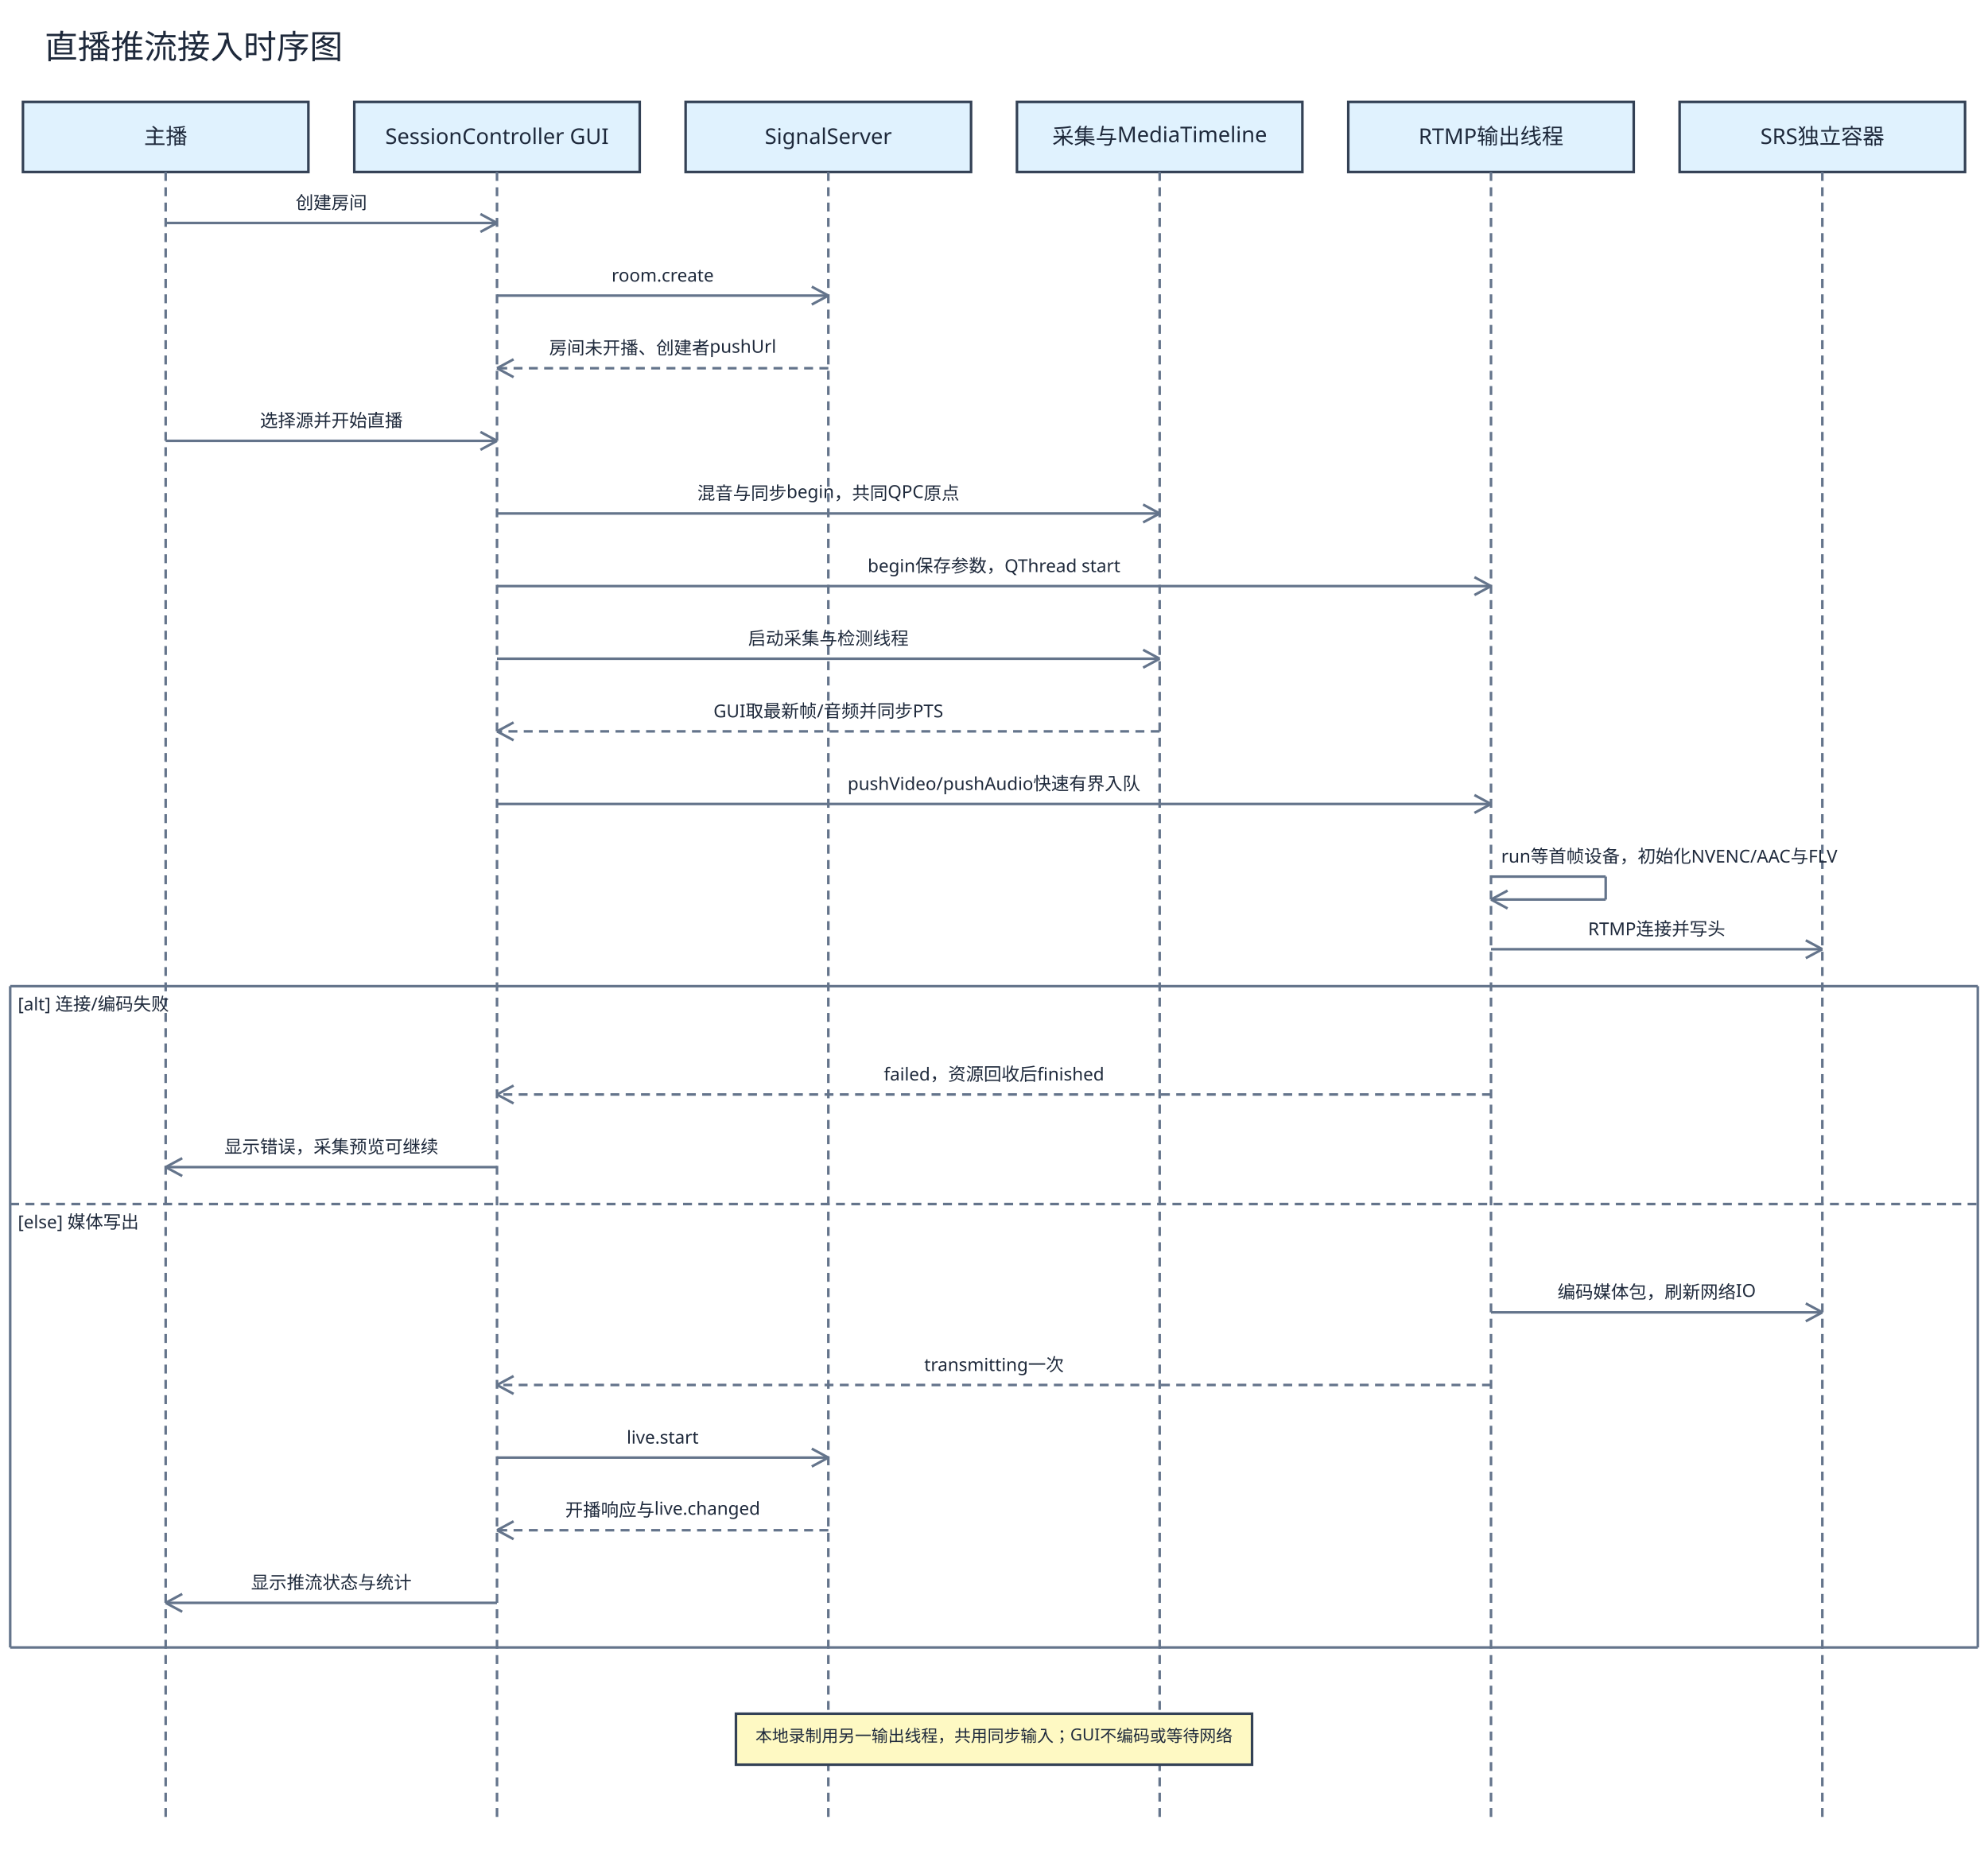
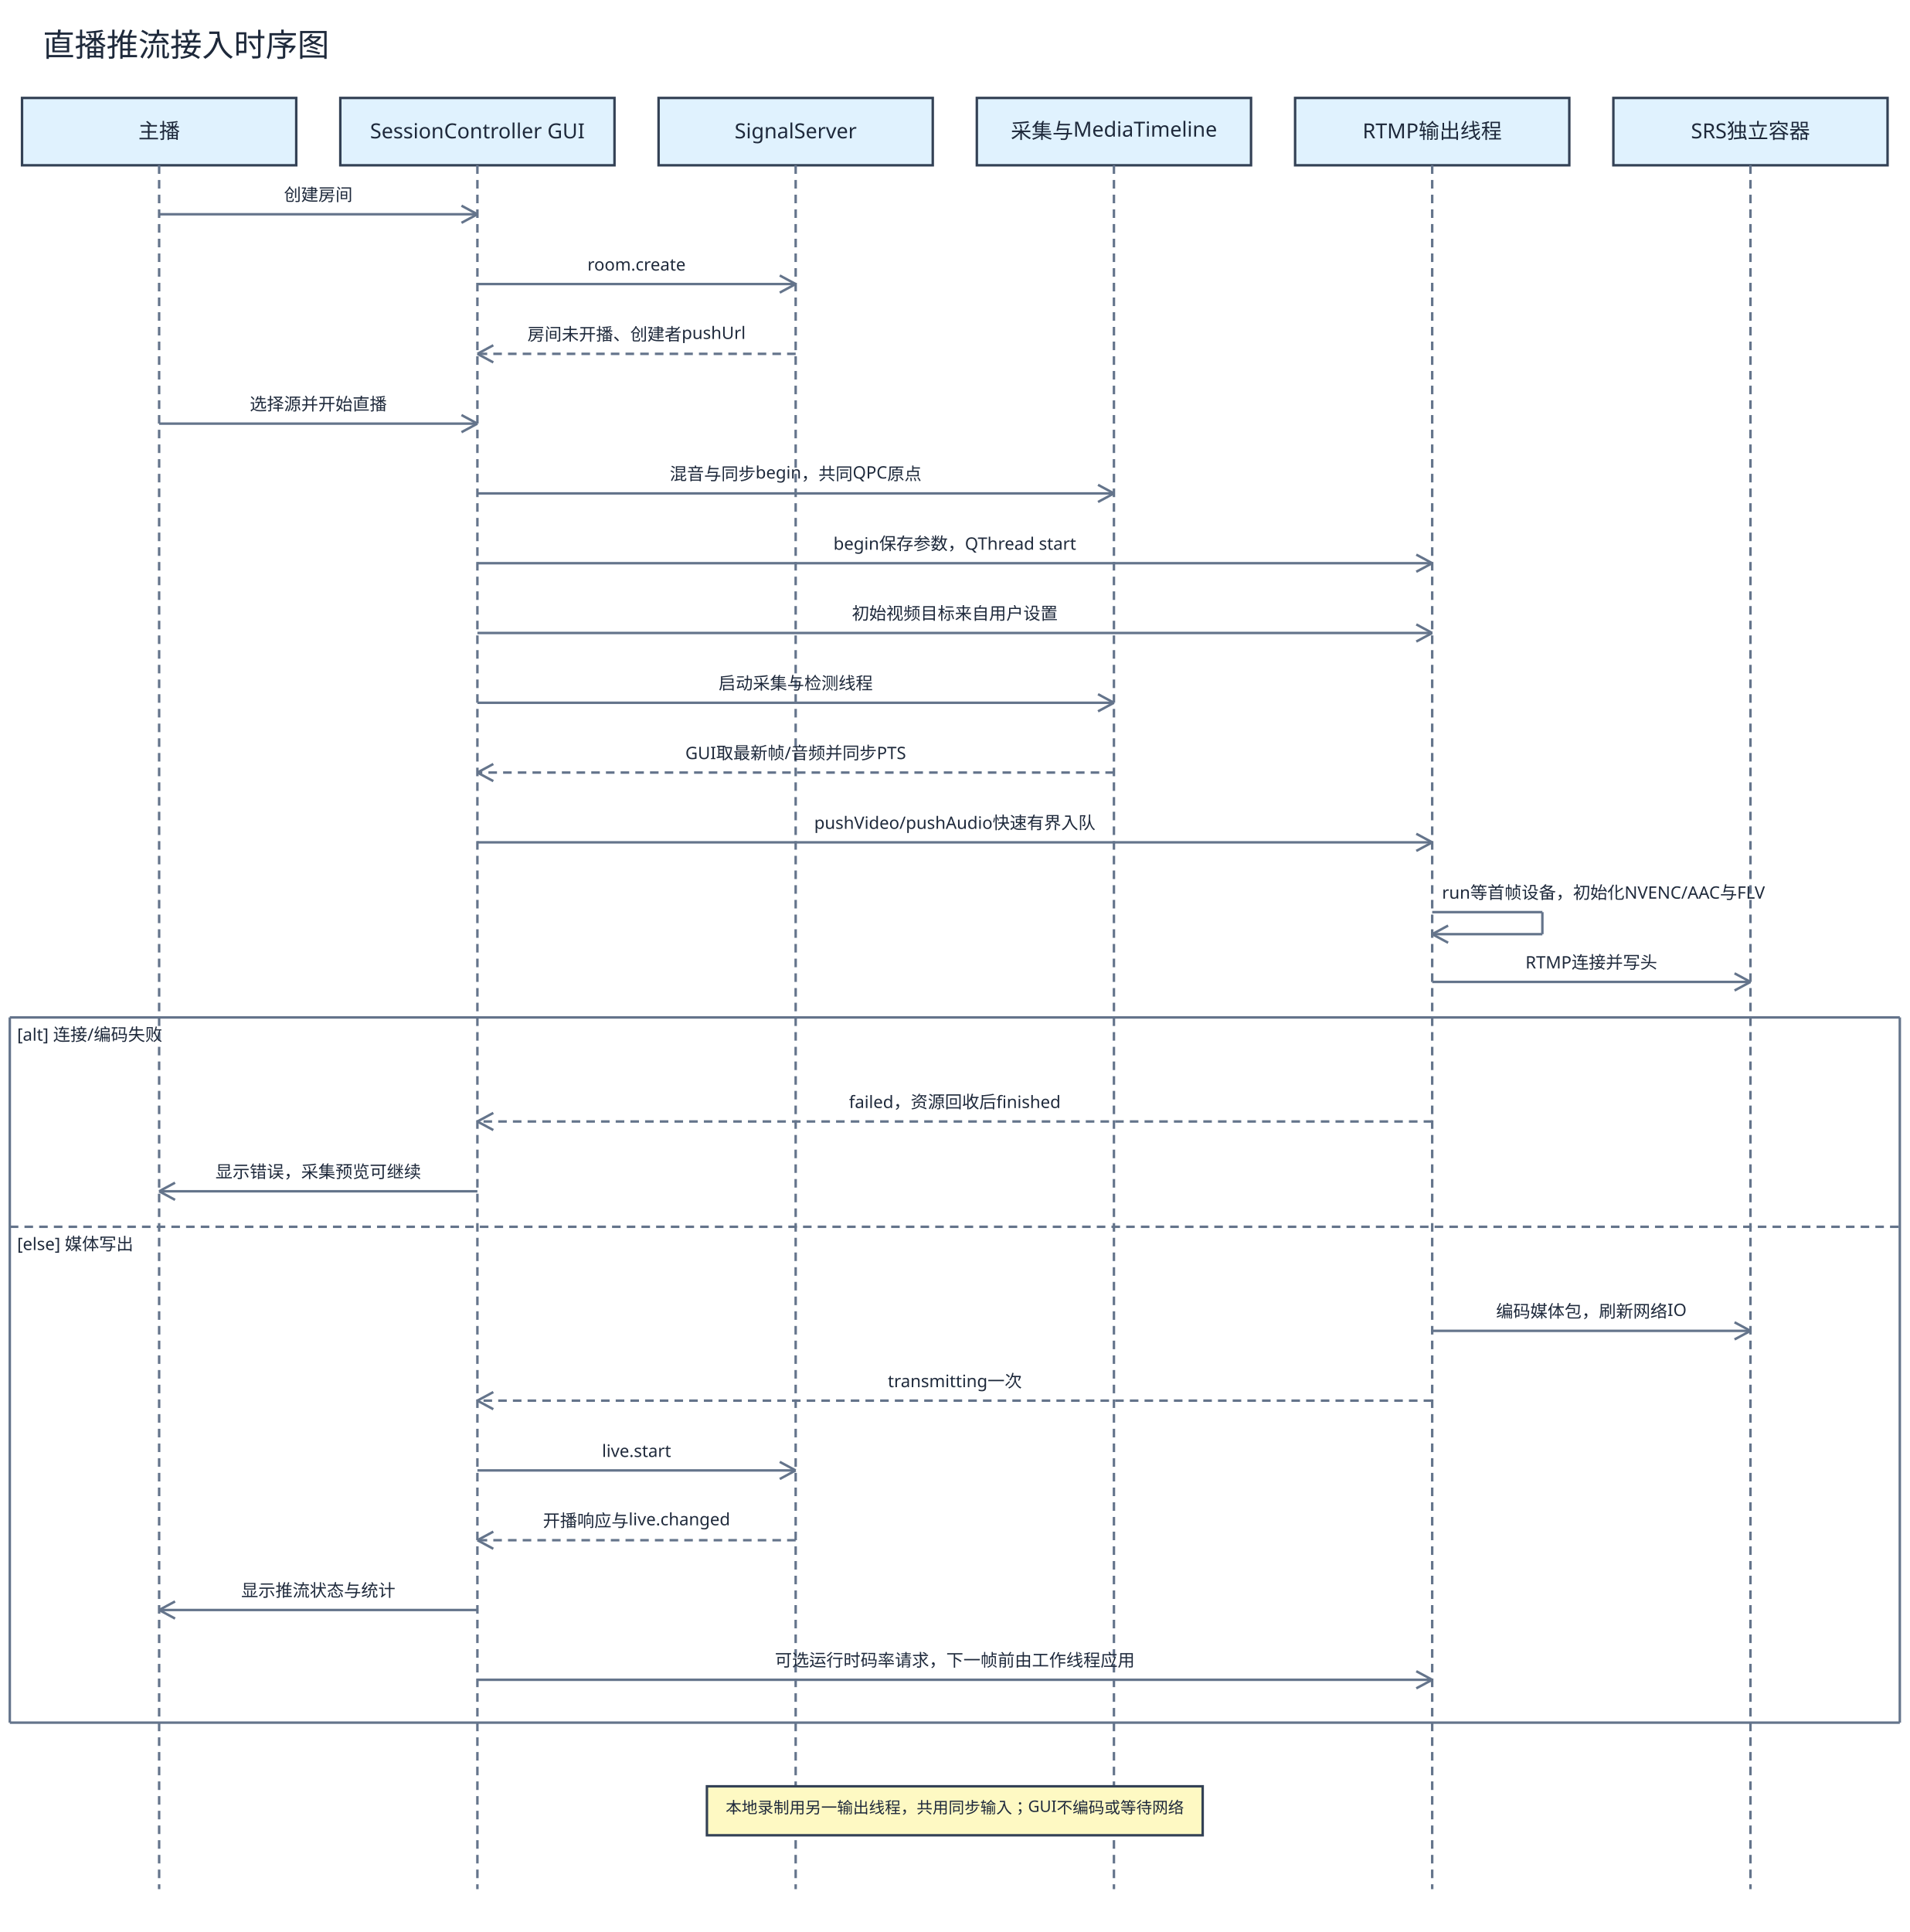
- <svg xmlns="http://www.w3.org/2000/svg" width="1560" height="1464" viewBox="0 0 1560 1464">
+ <svg xmlns="http://www.w3.org/2000/svg" width="1560" height="1578" viewBox="0 0 1560 1578">
  <text x="35" y="46" fill="#1e293b" font-family="Microsoft YaHei, sans-serif" font-size="26" text-anchor="start">直播推流接入时序图</text>
  <rect x="18.0" y="80" width="224" height="55" fill="#e0f2fe" stroke="#334155" stroke-width="2" />
  <text x="130.0" y="113" fill="#1e293b" font-family="Microsoft YaHei, sans-serif" font-size="17" text-anchor="middle">主播</text>
-   <line x1="130.0" y1="135" x2="130.0" y2="1429" stroke="#64748b" stroke-width="2" stroke-dasharray="7 5" />
+   <line x1="130.0" y1="135" x2="130.0" y2="1543" stroke="#64748b" stroke-width="2" stroke-dasharray="7 5" />
  <rect x="278.0" y="80" width="224" height="55" fill="#e0f2fe" stroke="#334155" stroke-width="2" />
  <text x="390.0" y="113" fill="#1e293b" font-family="Microsoft YaHei, sans-serif" font-size="17" text-anchor="middle">SessionController GUI</text>
-   <line x1="390.0" y1="135" x2="390.0" y2="1429" stroke="#64748b" stroke-width="2" stroke-dasharray="7 5" />
+   <line x1="390.0" y1="135" x2="390.0" y2="1543" stroke="#64748b" stroke-width="2" stroke-dasharray="7 5" />
  <rect x="538.0" y="80" width="224" height="55" fill="#e0f2fe" stroke="#334155" stroke-width="2" />
  <text x="650.0" y="113" fill="#1e293b" font-family="Microsoft YaHei, sans-serif" font-size="17" text-anchor="middle">SignalServer</text>
-   <line x1="650.0" y1="135" x2="650.0" y2="1429" stroke="#64748b" stroke-width="2" stroke-dasharray="7 5" />
+   <line x1="650.0" y1="135" x2="650.0" y2="1543" stroke="#64748b" stroke-width="2" stroke-dasharray="7 5" />
  <rect x="798.0" y="80" width="224" height="55" fill="#e0f2fe" stroke="#334155" stroke-width="2" />
  <text x="910.0" y="113" fill="#1e293b" font-family="Microsoft YaHei, sans-serif" font-size="17" text-anchor="middle">采集与MediaTimeline</text>
-   <line x1="910.0" y1="135" x2="910.0" y2="1429" stroke="#64748b" stroke-width="2" stroke-dasharray="7 5" />
+   <line x1="910.0" y1="135" x2="910.0" y2="1543" stroke="#64748b" stroke-width="2" stroke-dasharray="7 5" />
  <rect x="1058.0" y="80" width="224" height="55" fill="#e0f2fe" stroke="#334155" stroke-width="2" />
  <text x="1170.0" y="113" fill="#1e293b" font-family="Microsoft YaHei, sans-serif" font-size="17" text-anchor="middle">RTMP输出线程</text>
-   <line x1="1170.0" y1="135" x2="1170.0" y2="1429" stroke="#64748b" stroke-width="2" stroke-dasharray="7 5" />
+   <line x1="1170.0" y1="135" x2="1170.0" y2="1543" stroke="#64748b" stroke-width="2" stroke-dasharray="7 5" />
  <rect x="1318.0" y="80" width="224" height="55" fill="#e0f2fe" stroke="#334155" stroke-width="2" />
  <text x="1430.0" y="113" fill="#1e293b" font-family="Microsoft YaHei, sans-serif" font-size="17" text-anchor="middle">SRS独立容器</text>
-   <line x1="1430.0" y1="135" x2="1430.0" y2="1429" stroke="#64748b" stroke-width="2" stroke-dasharray="7 5" />
+   <line x1="1430.0" y1="135" x2="1430.0" y2="1543" stroke="#64748b" stroke-width="2" stroke-dasharray="7 5" />
  <line x1="130.0" y1="175" x2="390.0" y2="175" stroke="#64748b" stroke-width="2" />
  <line x1="390.0" y1="175" x2="377.0" y2="182.0" stroke="#64748b" stroke-width="2" />
  <line x1="390.0" y1="175" x2="377.0" y2="168.0" stroke="#64748b" stroke-width="2" />
  <text x="260.0" y="164" fill="#1e293b" font-family="Microsoft YaHei, sans-serif" font-size="14" text-anchor="middle">创建房间</text>
  <line x1="390.0" y1="232" x2="650.0" y2="232" stroke="#64748b" stroke-width="2" />
  <line x1="650.0" y1="232" x2="637.0" y2="239.0" stroke="#64748b" stroke-width="2" />
  <line x1="650.0" y1="232" x2="637.0" y2="225.0" stroke="#64748b" stroke-width="2" />
  <text x="520.0" y="221" fill="#1e293b" font-family="Microsoft YaHei, sans-serif" font-size="14" text-anchor="middle">room.create</text>
  <line x1="650.0" y1="289" x2="390.0" y2="289" stroke="#64748b" stroke-width="2" stroke-dasharray="7 5" />
  <line x1="390.0" y1="289" x2="403.0" y2="282.0" stroke="#64748b" stroke-width="2" />
  <line x1="390.0" y1="289" x2="403.0" y2="296.0" stroke="#64748b" stroke-width="2" />
  <text x="520.0" y="278" fill="#1e293b" font-family="Microsoft YaHei, sans-serif" font-size="14" text-anchor="middle">房间未开播、创建者pushUrl</text>
  <line x1="130.0" y1="346" x2="390.0" y2="346" stroke="#64748b" stroke-width="2" />
  <line x1="390.0" y1="346" x2="377.0" y2="353.0" stroke="#64748b" stroke-width="2" />
  <line x1="390.0" y1="346" x2="377.0" y2="339.0" stroke="#64748b" stroke-width="2" />
  <text x="260.0" y="335" fill="#1e293b" font-family="Microsoft YaHei, sans-serif" font-size="14" text-anchor="middle">选择源并开始直播</text>
  <line x1="390.0" y1="403" x2="910.0" y2="403" stroke="#64748b" stroke-width="2" />
  <line x1="910.0" y1="403" x2="897.0" y2="410.0" stroke="#64748b" stroke-width="2" />
  <line x1="910.0" y1="403" x2="897.0" y2="396.0" stroke="#64748b" stroke-width="2" />
  <text x="650.0" y="392" fill="#1e293b" font-family="Microsoft YaHei, sans-serif" font-size="14" text-anchor="middle">混音与同步begin，共同QPC原点</text>
  <line x1="390.0" y1="460" x2="1170.0" y2="460" stroke="#64748b" stroke-width="2" />
  <line x1="1170.0" y1="460" x2="1157.0" y2="467.0" stroke="#64748b" stroke-width="2" />
  <line x1="1170.0" y1="460" x2="1157.0" y2="453.0" stroke="#64748b" stroke-width="2" />
  <text x="780.0" y="449" fill="#1e293b" font-family="Microsoft YaHei, sans-serif" font-size="14" text-anchor="middle">begin保存参数，QThread start</text>
-   <line x1="390.0" y1="517" x2="910.0" y2="517" stroke="#64748b" stroke-width="2" />
-   <line x1="910.0" y1="517" x2="897.0" y2="524.0" stroke="#64748b" stroke-width="2" />
-   <line x1="910.0" y1="517" x2="897.0" y2="510.0" stroke="#64748b" stroke-width="2" />
-   <text x="650.0" y="506" fill="#1e293b" font-family="Microsoft YaHei, sans-serif" font-size="14" text-anchor="middle">启动采集与检测线程</text>
-   <line x1="910.0" y1="574" x2="390.0" y2="574" stroke="#64748b" stroke-width="2" stroke-dasharray="7 5" />
-   <line x1="390.0" y1="574" x2="403.0" y2="567.0" stroke="#64748b" stroke-width="2" />
-   <line x1="390.0" y1="574" x2="403.0" y2="581.0" stroke="#64748b" stroke-width="2" />
-   <text x="650.0" y="563" fill="#1e293b" font-family="Microsoft YaHei, sans-serif" font-size="14" text-anchor="middle">GUI取最新帧/音频并同步PTS</text>
-   <line x1="390.0" y1="631" x2="1170.0" y2="631" stroke="#64748b" stroke-width="2" />
-   <line x1="1170.0" y1="631" x2="1157.0" y2="638.0" stroke="#64748b" stroke-width="2" />
-   <line x1="1170.0" y1="631" x2="1157.0" y2="624.0" stroke="#64748b" stroke-width="2" />
-   <text x="780.0" y="620" fill="#1e293b" font-family="Microsoft YaHei, sans-serif" font-size="14" text-anchor="middle">pushVideo/pushAudio快速有界入队</text>
-   <line x1="1170.0" y1="688" x2="1260.0" y2="688" stroke="#64748b" stroke-width="2" />
-   <line x1="1260.0" y1="688" x2="1260.0" y2="706" stroke="#64748b" stroke-width="2" />
-   <line x1="1260.0" y1="706" x2="1170.0" y2="706" stroke="#64748b" stroke-width="2" />
-   <line x1="1170.0" y1="706" x2="1183.0" y2="699.0" stroke="#64748b" stroke-width="2" />
-   <line x1="1170.0" y1="706" x2="1183.0" y2="713.0" stroke="#64748b" stroke-width="2" />
-   <text x="1178.0" y="677" fill="#1e293b" font-family="Microsoft YaHei, sans-serif" font-size="14" text-anchor="start">run等首帧设备，初始化NVENC/AAC与FLV</text>
-   <line x1="1170.0" y1="745" x2="1430.0" y2="745" stroke="#64748b" stroke-width="2" />
-   <line x1="1430.0" y1="745" x2="1417.0" y2="752.0" stroke="#64748b" stroke-width="2" />
-   <line x1="1430.0" y1="745" x2="1417.0" y2="738.0" stroke="#64748b" stroke-width="2" />
-   <text x="1300.0" y="734" fill="#1e293b" font-family="Microsoft YaHei, sans-serif" font-size="14" text-anchor="middle">RTMP连接并写头</text>
-   <text x="14" y="793" fill="#1e293b" font-family="Microsoft YaHei, sans-serif" font-size="14" text-anchor="start">[alt] 连接/编码失败</text>
-   <line x1="8" y1="774" x2="1552" y2="774" stroke="#64748b" stroke-width="2" />
-   <line x1="1170.0" y1="859" x2="390.0" y2="859" stroke="#64748b" stroke-width="2" stroke-dasharray="7 5" />
-   <line x1="390.0" y1="859" x2="403.0" y2="852.0" stroke="#64748b" stroke-width="2" />
-   <line x1="390.0" y1="859" x2="403.0" y2="866.0" stroke="#64748b" stroke-width="2" />
-   <text x="780.0" y="848" fill="#1e293b" font-family="Microsoft YaHei, sans-serif" font-size="14" text-anchor="middle">failed，资源回收后finished</text>
-   <line x1="390.0" y1="916" x2="130.0" y2="916" stroke="#64748b" stroke-width="2" />
-   <line x1="130.0" y1="916" x2="143.0" y2="909.0" stroke="#64748b" stroke-width="2" />
-   <line x1="130.0" y1="916" x2="143.0" y2="923.0" stroke="#64748b" stroke-width="2" />
-   <text x="260.0" y="905" fill="#1e293b" font-family="Microsoft YaHei, sans-serif" font-size="14" text-anchor="middle">显示错误，采集预览可继续</text>
-   <line x1="8" y1="945" x2="1552" y2="945" stroke="#64748b" stroke-width="2" stroke-dasharray="7 5" />
-   <text x="14" y="964" fill="#1e293b" font-family="Microsoft YaHei, sans-serif" font-size="14" text-anchor="start">[else] 媒体写出</text>
-   <line x1="1170.0" y1="1030" x2="1430.0" y2="1030" stroke="#64748b" stroke-width="2" />
-   <line x1="1430.0" y1="1030" x2="1417.0" y2="1037.0" stroke="#64748b" stroke-width="2" />
-   <line x1="1430.0" y1="1030" x2="1417.0" y2="1023.0" stroke="#64748b" stroke-width="2" />
-   <text x="1300.0" y="1019" fill="#1e293b" font-family="Microsoft YaHei, sans-serif" font-size="14" text-anchor="middle">编码媒体包，刷新网络IO</text>
-   <line x1="1170.0" y1="1087" x2="390.0" y2="1087" stroke="#64748b" stroke-width="2" stroke-dasharray="7 5" />
-   <line x1="390.0" y1="1087" x2="403.0" y2="1080.0" stroke="#64748b" stroke-width="2" />
-   <line x1="390.0" y1="1087" x2="403.0" y2="1094.0" stroke="#64748b" stroke-width="2" />
-   <text x="780.0" y="1076" fill="#1e293b" font-family="Microsoft YaHei, sans-serif" font-size="14" text-anchor="middle">transmitting一次</text>
-   <line x1="390.0" y1="1144" x2="650.0" y2="1144" stroke="#64748b" stroke-width="2" />
-   <line x1="650.0" y1="1144" x2="637.0" y2="1151.0" stroke="#64748b" stroke-width="2" />
-   <line x1="650.0" y1="1144" x2="637.0" y2="1137.0" stroke="#64748b" stroke-width="2" />
-   <text x="520.0" y="1133" fill="#1e293b" font-family="Microsoft YaHei, sans-serif" font-size="14" text-anchor="middle">live.start</text>
-   <line x1="650.0" y1="1201" x2="390.0" y2="1201" stroke="#64748b" stroke-width="2" stroke-dasharray="7 5" />
-   <line x1="390.0" y1="1201" x2="403.0" y2="1194.0" stroke="#64748b" stroke-width="2" />
-   <line x1="390.0" y1="1201" x2="403.0" y2="1208.0" stroke="#64748b" stroke-width="2" />
-   <text x="520.0" y="1190" fill="#1e293b" font-family="Microsoft YaHei, sans-serif" font-size="14" text-anchor="middle">开播响应与live.changed</text>
-   <line x1="390.0" y1="1258" x2="130.0" y2="1258" stroke="#64748b" stroke-width="2" />
-   <line x1="130.0" y1="1258" x2="143.0" y2="1251.0" stroke="#64748b" stroke-width="2" />
-   <line x1="130.0" y1="1258" x2="143.0" y2="1265.0" stroke="#64748b" stroke-width="2" />
-   <text x="260.0" y="1247" fill="#1e293b" font-family="Microsoft YaHei, sans-serif" font-size="14" text-anchor="middle">显示推流状态与统计</text>
-   <line x1="8" y1="774" x2="8" y2="1293" stroke="#64748b" stroke-width="2" />
-   <line x1="1552" y1="774" x2="1552" y2="1293" stroke="#64748b" stroke-width="2" />
-   <line x1="8" y1="1293" x2="1552" y2="1293" stroke="#64748b" stroke-width="2" />
-   <rect x="577.5" y="1345" width="405.0" height="40" fill="#fef9c3" stroke="#334155" stroke-width="2" />
-   <text x="780.0" y="1367" fill="#1e293b" font-family="Microsoft YaHei, sans-serif" font-size="13" text-anchor="middle">本地录制用另一输出线程，共用同步输入；GUI不编码或等待网络</text>
+   <line x1="390.0" y1="517" x2="1170.0" y2="517" stroke="#64748b" stroke-width="2" />
+   <line x1="1170.0" y1="517" x2="1157.0" y2="524.0" stroke="#64748b" stroke-width="2" />
+   <line x1="1170.0" y1="517" x2="1157.0" y2="510.0" stroke="#64748b" stroke-width="2" />
+   <text x="780.0" y="506" fill="#1e293b" font-family="Microsoft YaHei, sans-serif" font-size="14" text-anchor="middle">初始视频目标来自用户设置</text>
+   <line x1="390.0" y1="574" x2="910.0" y2="574" stroke="#64748b" stroke-width="2" />
+   <line x1="910.0" y1="574" x2="897.0" y2="581.0" stroke="#64748b" stroke-width="2" />
+   <line x1="910.0" y1="574" x2="897.0" y2="567.0" stroke="#64748b" stroke-width="2" />
+   <text x="650.0" y="563" fill="#1e293b" font-family="Microsoft YaHei, sans-serif" font-size="14" text-anchor="middle">启动采集与检测线程</text>
+   <line x1="910.0" y1="631" x2="390.0" y2="631" stroke="#64748b" stroke-width="2" stroke-dasharray="7 5" />
+   <line x1="390.0" y1="631" x2="403.0" y2="624.0" stroke="#64748b" stroke-width="2" />
+   <line x1="390.0" y1="631" x2="403.0" y2="638.0" stroke="#64748b" stroke-width="2" />
+   <text x="650.0" y="620" fill="#1e293b" font-family="Microsoft YaHei, sans-serif" font-size="14" text-anchor="middle">GUI取最新帧/音频并同步PTS</text>
+   <line x1="390.0" y1="688" x2="1170.0" y2="688" stroke="#64748b" stroke-width="2" />
+   <line x1="1170.0" y1="688" x2="1157.0" y2="695.0" stroke="#64748b" stroke-width="2" />
+   <line x1="1170.0" y1="688" x2="1157.0" y2="681.0" stroke="#64748b" stroke-width="2" />
+   <text x="780.0" y="677" fill="#1e293b" font-family="Microsoft YaHei, sans-serif" font-size="14" text-anchor="middle">pushVideo/pushAudio快速有界入队</text>
+   <line x1="1170.0" y1="745" x2="1260.0" y2="745" stroke="#64748b" stroke-width="2" />
+   <line x1="1260.0" y1="745" x2="1260.0" y2="763" stroke="#64748b" stroke-width="2" />
+   <line x1="1260.0" y1="763" x2="1170.0" y2="763" stroke="#64748b" stroke-width="2" />
+   <line x1="1170.0" y1="763" x2="1183.0" y2="756.0" stroke="#64748b" stroke-width="2" />
+   <line x1="1170.0" y1="763" x2="1183.0" y2="770.0" stroke="#64748b" stroke-width="2" />
+   <text x="1178.0" y="734" fill="#1e293b" font-family="Microsoft YaHei, sans-serif" font-size="14" text-anchor="start">run等首帧设备，初始化NVENC/AAC与FLV</text>
+   <line x1="1170.0" y1="802" x2="1430.0" y2="802" stroke="#64748b" stroke-width="2" />
+   <line x1="1430.0" y1="802" x2="1417.0" y2="809.0" stroke="#64748b" stroke-width="2" />
+   <line x1="1430.0" y1="802" x2="1417.0" y2="795.0" stroke="#64748b" stroke-width="2" />
+   <text x="1300.0" y="791" fill="#1e293b" font-family="Microsoft YaHei, sans-serif" font-size="14" text-anchor="middle">RTMP连接并写头</text>
+   <text x="14" y="850" fill="#1e293b" font-family="Microsoft YaHei, sans-serif" font-size="14" text-anchor="start">[alt] 连接/编码失败</text>
+   <line x1="8" y1="831" x2="1552" y2="831" stroke="#64748b" stroke-width="2" />
+   <line x1="1170.0" y1="916" x2="390.0" y2="916" stroke="#64748b" stroke-width="2" stroke-dasharray="7 5" />
+   <line x1="390.0" y1="916" x2="403.0" y2="909.0" stroke="#64748b" stroke-width="2" />
+   <line x1="390.0" y1="916" x2="403.0" y2="923.0" stroke="#64748b" stroke-width="2" />
+   <text x="780.0" y="905" fill="#1e293b" font-family="Microsoft YaHei, sans-serif" font-size="14" text-anchor="middle">failed，资源回收后finished</text>
+   <line x1="390.0" y1="973" x2="130.0" y2="973" stroke="#64748b" stroke-width="2" />
+   <line x1="130.0" y1="973" x2="143.0" y2="966.0" stroke="#64748b" stroke-width="2" />
+   <line x1="130.0" y1="973" x2="143.0" y2="980.0" stroke="#64748b" stroke-width="2" />
+   <text x="260.0" y="962" fill="#1e293b" font-family="Microsoft YaHei, sans-serif" font-size="14" text-anchor="middle">显示错误，采集预览可继续</text>
+   <line x1="8" y1="1002" x2="1552" y2="1002" stroke="#64748b" stroke-width="2" stroke-dasharray="7 5" />
+   <text x="14" y="1021" fill="#1e293b" font-family="Microsoft YaHei, sans-serif" font-size="14" text-anchor="start">[else] 媒体写出</text>
+   <line x1="1170.0" y1="1087" x2="1430.0" y2="1087" stroke="#64748b" stroke-width="2" />
+   <line x1="1430.0" y1="1087" x2="1417.0" y2="1094.0" stroke="#64748b" stroke-width="2" />
+   <line x1="1430.0" y1="1087" x2="1417.0" y2="1080.0" stroke="#64748b" stroke-width="2" />
+   <text x="1300.0" y="1076" fill="#1e293b" font-family="Microsoft YaHei, sans-serif" font-size="14" text-anchor="middle">编码媒体包，刷新网络IO</text>
+   <line x1="1170.0" y1="1144" x2="390.0" y2="1144" stroke="#64748b" stroke-width="2" stroke-dasharray="7 5" />
+   <line x1="390.0" y1="1144" x2="403.0" y2="1137.0" stroke="#64748b" stroke-width="2" />
+   <line x1="390.0" y1="1144" x2="403.0" y2="1151.0" stroke="#64748b" stroke-width="2" />
+   <text x="780.0" y="1133" fill="#1e293b" font-family="Microsoft YaHei, sans-serif" font-size="14" text-anchor="middle">transmitting一次</text>
+   <line x1="390.0" y1="1201" x2="650.0" y2="1201" stroke="#64748b" stroke-width="2" />
+   <line x1="650.0" y1="1201" x2="637.0" y2="1208.0" stroke="#64748b" stroke-width="2" />
+   <line x1="650.0" y1="1201" x2="637.0" y2="1194.0" stroke="#64748b" stroke-width="2" />
+   <text x="520.0" y="1190" fill="#1e293b" font-family="Microsoft YaHei, sans-serif" font-size="14" text-anchor="middle">live.start</text>
+   <line x1="650.0" y1="1258" x2="390.0" y2="1258" stroke="#64748b" stroke-width="2" stroke-dasharray="7 5" />
+   <line x1="390.0" y1="1258" x2="403.0" y2="1251.0" stroke="#64748b" stroke-width="2" />
+   <line x1="390.0" y1="1258" x2="403.0" y2="1265.0" stroke="#64748b" stroke-width="2" />
+   <text x="520.0" y="1247" fill="#1e293b" font-family="Microsoft YaHei, sans-serif" font-size="14" text-anchor="middle">开播响应与live.changed</text>
+   <line x1="390.0" y1="1315" x2="130.0" y2="1315" stroke="#64748b" stroke-width="2" />
+   <line x1="130.0" y1="1315" x2="143.0" y2="1308.0" stroke="#64748b" stroke-width="2" />
+   <line x1="130.0" y1="1315" x2="143.0" y2="1322.0" stroke="#64748b" stroke-width="2" />
+   <text x="260.0" y="1304" fill="#1e293b" font-family="Microsoft YaHei, sans-serif" font-size="14" text-anchor="middle">显示推流状态与统计</text>
+   <line x1="390.0" y1="1372" x2="1170.0" y2="1372" stroke="#64748b" stroke-width="2" />
+   <line x1="1170.0" y1="1372" x2="1157.0" y2="1379.0" stroke="#64748b" stroke-width="2" />
+   <line x1="1170.0" y1="1372" x2="1157.0" y2="1365.0" stroke="#64748b" stroke-width="2" />
+   <text x="780.0" y="1361" fill="#1e293b" font-family="Microsoft YaHei, sans-serif" font-size="14" text-anchor="middle">可选运行时码率请求，下一帧前由工作线程应用</text>
+   <line x1="8" y1="831" x2="8" y2="1407" stroke="#64748b" stroke-width="2" />
+   <line x1="1552" y1="831" x2="1552" y2="1407" stroke="#64748b" stroke-width="2" />
+   <line x1="8" y1="1407" x2="1552" y2="1407" stroke="#64748b" stroke-width="2" />
+   <rect x="577.5" y="1459" width="405.0" height="40" fill="#fef9c3" stroke="#334155" stroke-width="2" />
+   <text x="780.0" y="1481" fill="#1e293b" font-family="Microsoft YaHei, sans-serif" font-size="13" text-anchor="middle">本地录制用另一输出线程，共用同步输入；GUI不编码或等待网络</text>
</svg>
